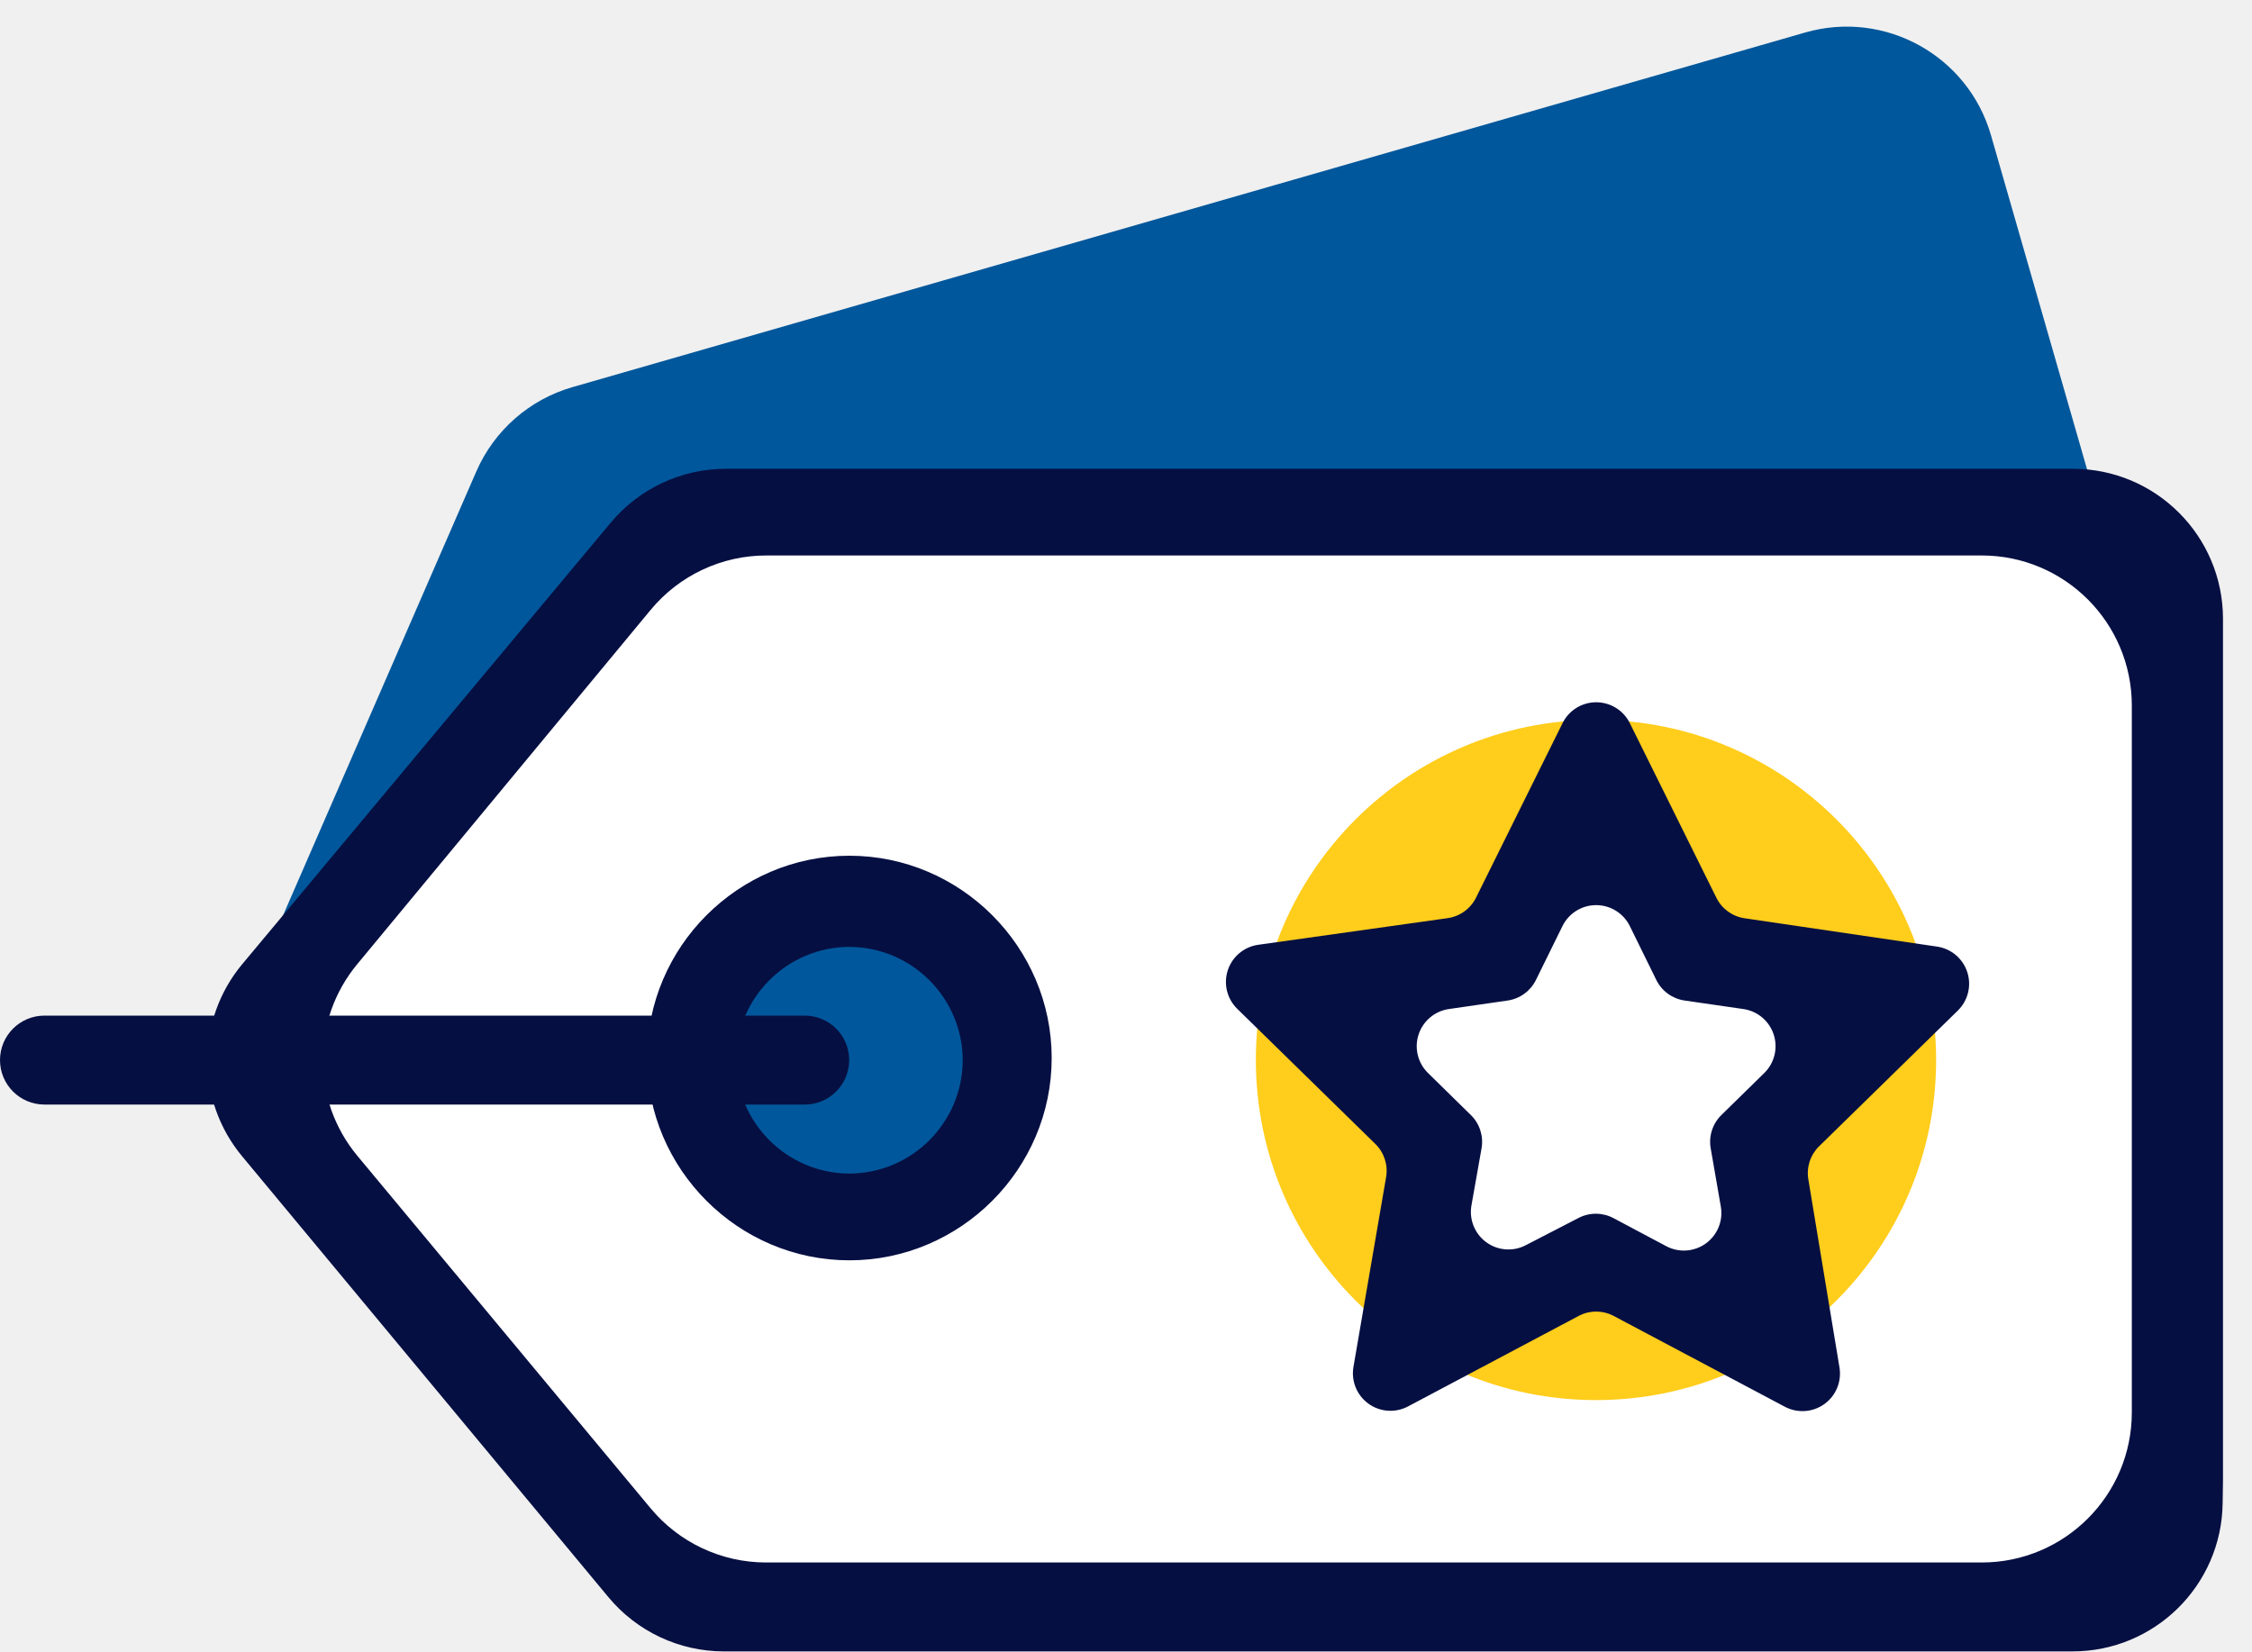
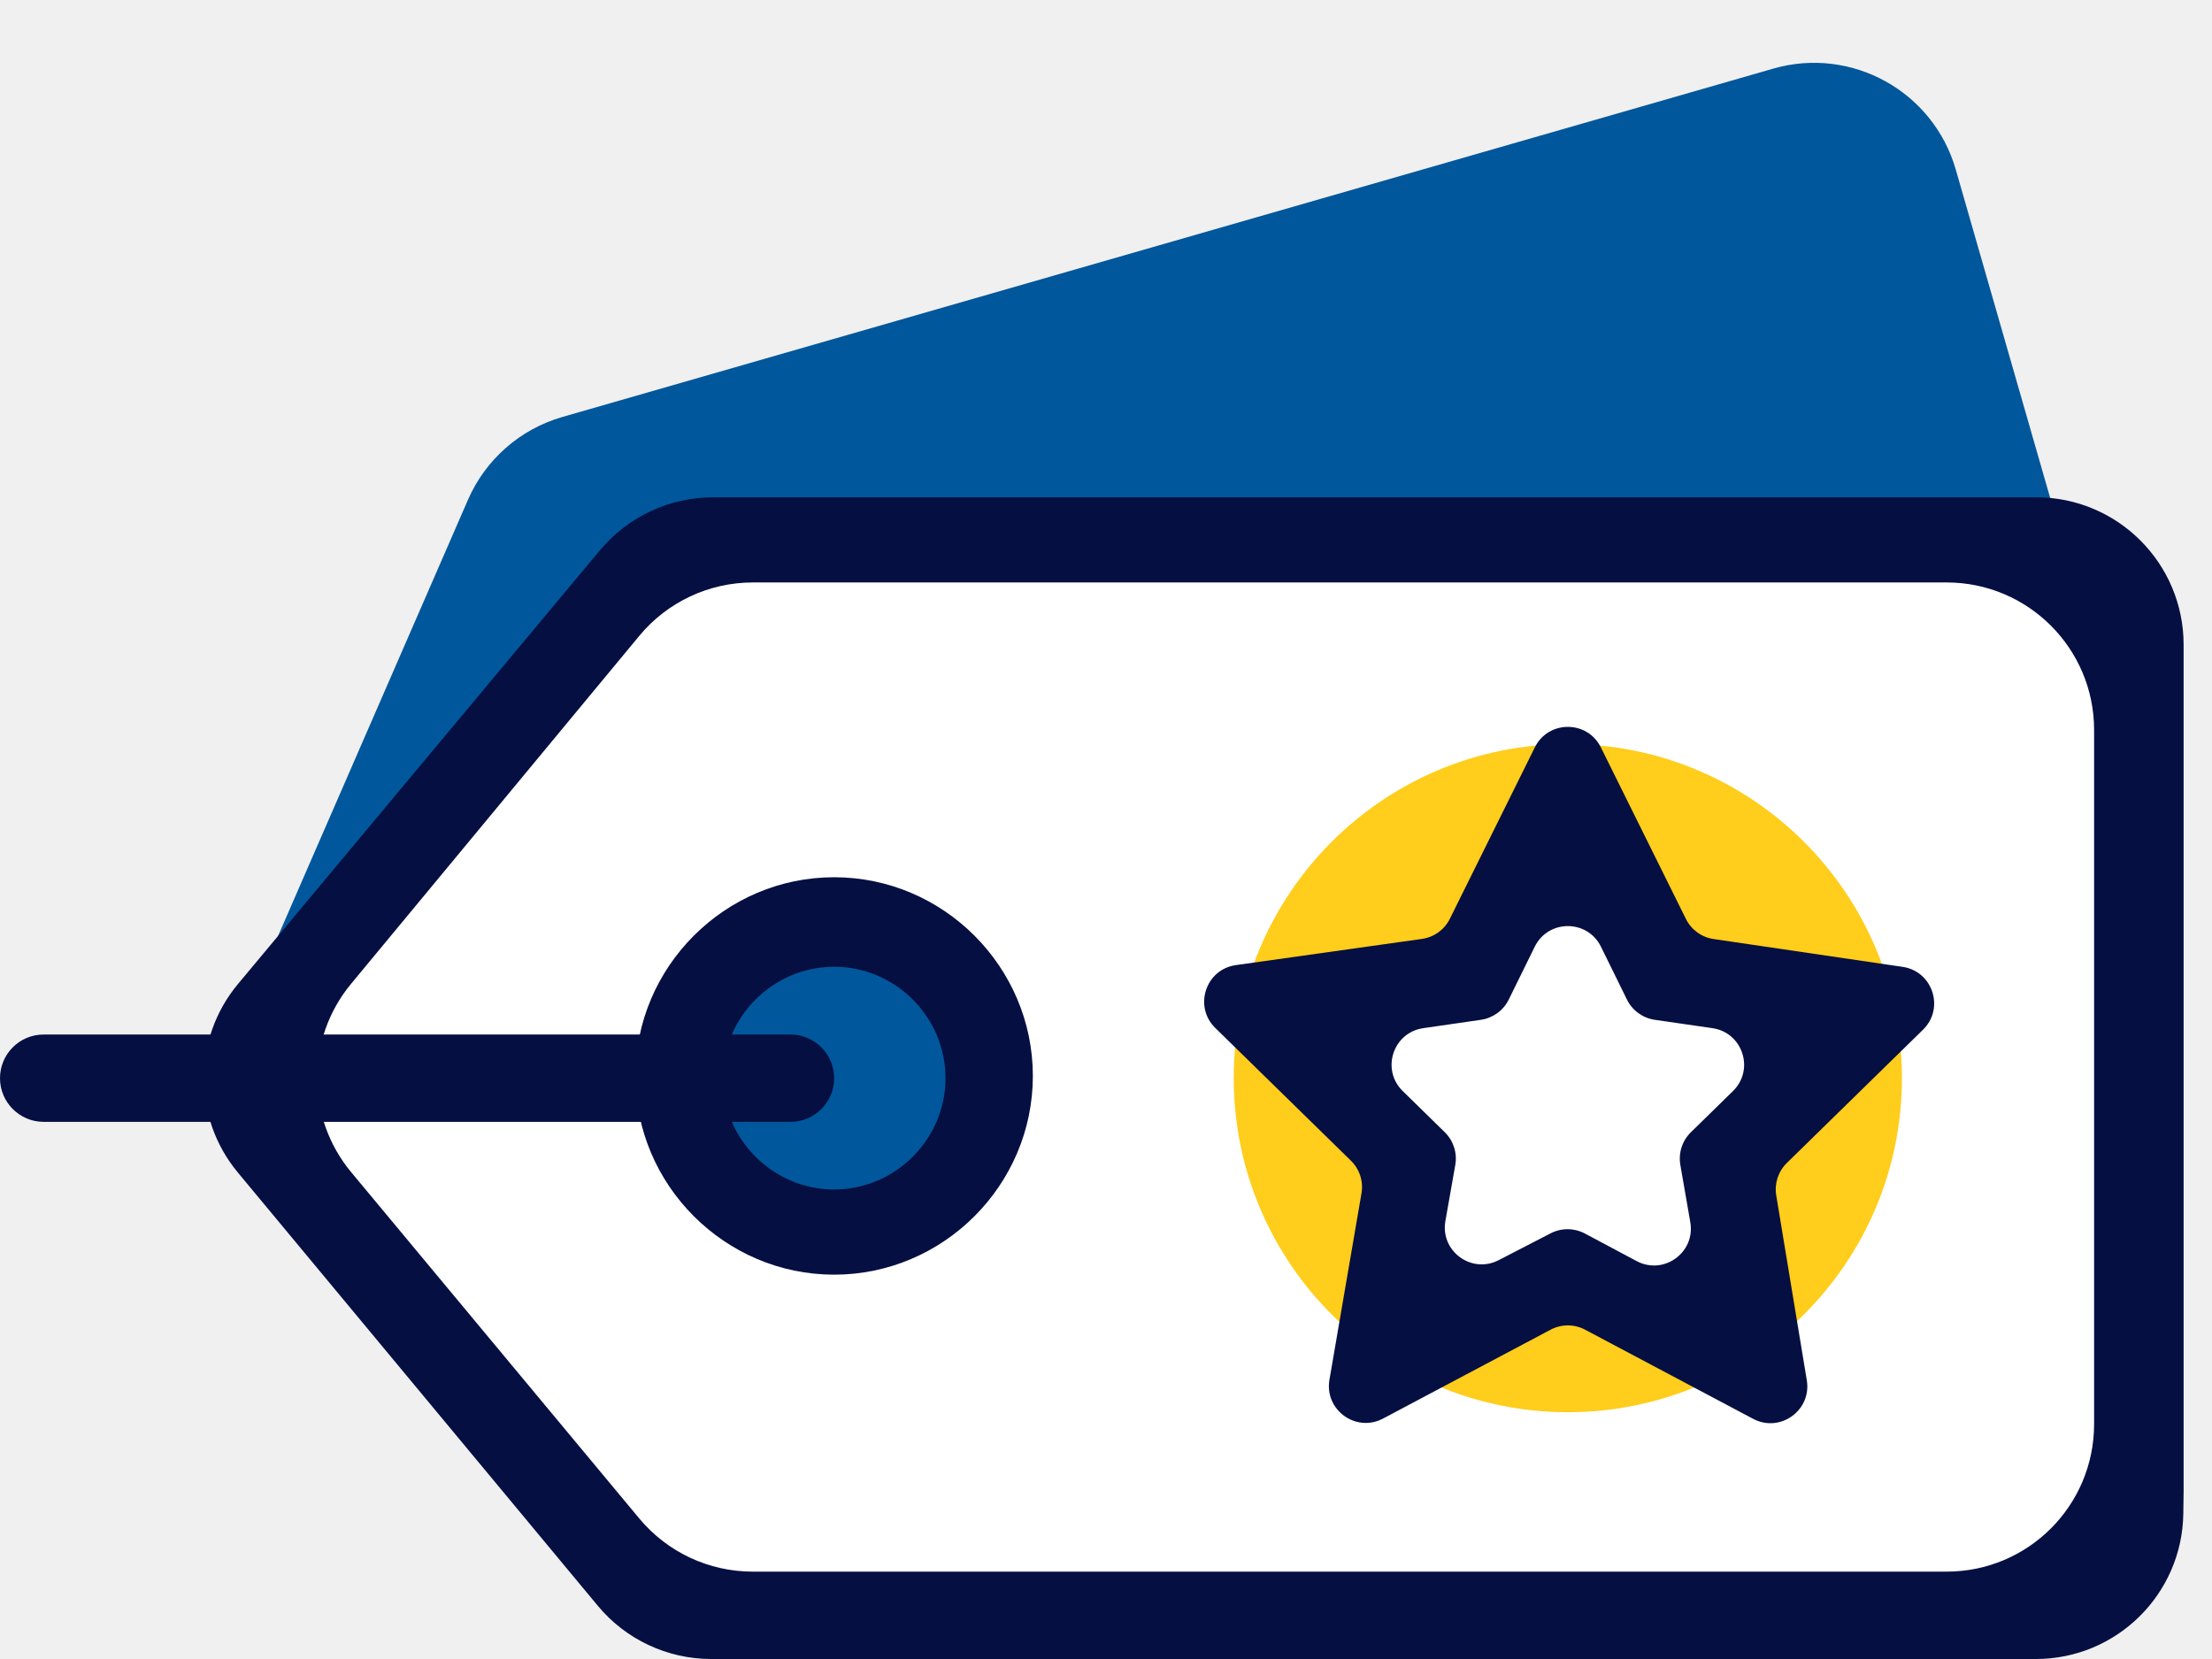
- <svg xmlns="http://www.w3.org/2000/svg" width="60" height="44" viewBox="0 0 60 44">
-   <g>
-     <g>
-       <g />
-       <g>
-         <g />
-         <g>
-           <g />
-           <g>
-             <path fill="#01579b" d="M58.892 23.934a4 4 0 0 1-2.737 4.949l-32.802 9.451a4 4 0 0 1-3.347-.529l-11.39-7.694A4 4 0 0 1 7.188 25.2l5.502-12.637a4 4 0 0 1 2.561-2.248L48.096.866a4 4 0 0 1 4.95 2.739z" />
-           </g>
-           <g>
-             <g>
-               <path fill="#fff" d="M57.982 38.81a4 4 0 0 1-4 4H19.876a4 4 0 0 1-3.073-1.439L7.99 30.795a4 4 0 0 1-.005-5.115l8.818-10.625a4 4 0 0 1 3.078-1.445h34.101a4 4 0 0 1 4 4z" />
-             </g>
-             <g>
-               <path fill="#060f42" d="M59.218 40.052a4 4 0 0 1-4 3.948H19.288a4 4 0 0 1-3.077-1.444L6.45 30.807a4 4 0 0 1 .005-5.119l9.816-11.761a4 4 0 0 1 3.07-1.437h35.886a4 4 0 0 1 4 4v22.95zm-41.882.137a4 4 0 0 0 3.075 1.442h32.387a4 4 0 0 0 4-4V18.8a4 4 0 0 0-4-4H20.416a4 4 0 0 0-3.08 1.449l-7.818 9.44a4 4 0 0 0 .005 5.109z" />
-             </g>
-           </g>
-           <g>
-             <g>
-               <path fill="#01579b" d="M22.625 32.45a4.205 4.205 0 1 0 0-8.41 4.205 4.205 0 0 0 0 8.41z" />
-             </g>
-             <g>
-               <path fill="#060f42" d="M22.63 33.58c-2.962 0-5.39-2.429-5.39-5.39 0-2.962 2.428-5.39 5.39-5.39 2.961 0 5.39 2.428 5.39 5.39 0 2.961-2.429 5.39-5.39 5.39zm0-8.352a3.033 3.033 0 0 0-3.02 3.021 3.033 3.033 0 0 0 3.02 3.02 3.033 3.033 0 0 0 3.02-3.02 3.033 3.033 0 0 0-3.02-3.02z" />
-             </g>
-           </g>
-           <g>
-             <path fill="#060f42" d="M21.441 27.06H1.185a1.185 1.185 0 1 0 0 2.37H21.44a1.185 1.185 0 0 0 0-2.37z" />
-           </g>
-           <g>
-             <path fill="#ffcd1b" d="M42.522 37.304a9.062 9.062 0 1 0 0-18.124 9.062 9.062 0 0 0 0 18.124z" />
-           </g>
-           <g>
-             <g>
-               <path fill="#fff" d="M42.53 20.13l2.605 5.33 5.864.83-4.265 4.146 1.007 5.864-5.212-2.784-5.271 2.784 1.007-5.864L34 26.29l5.864-.83z" />
-             </g>
-             <g>
-               <path fill="#060f42" d="M49.009 36.434a1 1 0 0 1-1.456 1.047l-4.558-2.418a1 1 0 0 0-.937 0l-4.544 2.41a1 1 0 0 1-1.454-1.053l.87-5.057a1 1 0 0 0-.287-.884l-3.68-3.601a1 1 0 0 1 .56-1.705l5.046-.71a1 1 0 0 0 .757-.546l2.305-4.65a1 1 0 0 1 1.792 0l2.307 4.654a1 1 0 0 0 .75.545l5.128.755a1 1 0 0 1 .554 1.705l-3.695 3.615a1 1 0 0 0-.288.878zM42.06 32.45a1 1 0 0 1 .928.006l1.405.747a1 1 0 0 0 1.455-1.054l-.27-1.554a1 1 0 0 1 .285-.886l1.143-1.12a1 1 0 0 0-.557-1.704l-1.566-.227a1 1 0 0 1-.754-.548l-.706-1.436a1 1 0 0 0-1.794 0l-.707 1.436a1 1 0 0 1-.754.548l-1.566.227a1 1 0 0 0-.556 1.704l1.142 1.12a1 1 0 0 1 .285.887l-.269 1.52a1 1 0 0 0 1.444 1.063z" />
-             </g>
-           </g>
-         </g>
-       </g>
-     </g>
+ <svg xmlns="http://www.w3.org/2000/svg" width="60" height="45" viewBox="0 0 60 45" fill="none">
+   <g clip-path="url(#clip0_47:6974)">
+     <path d="M58.895 24.929C59.505 27.051 58.28 29.266 56.158 29.878L23.356 39.329C22.217 39.657 20.992 39.463 20.01 38.8L8.62 31.106C7.022 30.027 6.421 27.962 7.191 26.195L12.693 13.558C13.169 12.464 14.108 11.64 15.255 11.31L48.1 1.861C50.223 1.25 52.439 2.476 53.05 4.6L58.895 24.929Z" fill="#01579B" />
+     <path d="M57.987 39.815C57.987 42.024 56.196 43.815 53.987 43.815H19.88C18.693 43.815 17.567 43.287 16.807 42.375L7.994 31.8C6.76 30.319 6.758 28.168 7.989 26.684L16.807 16.06C17.567 15.144 18.695 14.614 19.885 14.614H53.987C56.196 14.614 57.987 16.405 57.987 18.614V39.815Z" fill="white" />
+     <path d="M59.222 41.052C59.194 43.24 57.412 45 55.223 45H19.291C18.102 45 16.974 44.471 16.215 43.556L6.453 31.806C5.22 30.322 5.222 28.169 6.458 26.687L16.274 14.926C17.034 14.016 18.159 13.489 19.345 13.489H55.23C57.44 13.489 59.23 15.28 59.23 17.489V40.439L59.222 41.052ZM17.34 41.188C18.1 42.102 19.227 42.63 20.415 42.63H52.802C55.011 42.63 56.802 40.84 56.802 38.63V19.799C56.802 17.59 55.011 15.799 52.802 15.799H20.42C19.229 15.799 18.1 16.33 17.34 17.248L9.522 26.687C8.294 28.17 8.296 30.317 9.527 31.797L17.34 41.188Z" fill="#060F42" />
+     <path d="M22.626 33.45C24.949 33.45 26.832 31.567 26.832 29.244C26.832 26.922 24.949 25.039 22.626 25.039C20.304 25.039 18.421 26.922 18.421 29.244C18.421 31.567 20.304 33.45 22.626 33.45Z" fill="#01579B" />
+     <path d="M22.626 34.575C19.665 34.575 17.236 32.146 17.236 29.185C17.236 26.223 19.665 23.795 22.626 23.795C25.588 23.795 28.016 26.223 28.016 29.185C28.016 32.146 25.588 34.575 22.626 34.575ZM22.626 26.223C20.968 26.223 19.605 27.586 19.605 29.244C19.605 30.902 20.968 32.265 22.626 32.265C24.285 32.265 25.647 30.902 25.647 29.244C25.647 27.586 24.285 26.223 22.626 26.223Z" fill="#060F42" />
+     <path d="M21.441 28.061H1.185C0.53 28.061 0 28.591 0 29.245C0 29.899 0.53 30.43 1.185 30.43H21.441C22.096 30.43 22.626 29.899 22.626 29.245C22.626 28.591 22.096 28.061 21.441 28.061Z" fill="#060F42" />
+     <path d="M42.527 38.306C47.532 38.306 51.589 34.249 51.589 29.244C51.589 24.239 47.532 20.182 42.527 20.182C37.522 20.182 33.465 24.239 33.465 29.244C33.465 34.249 37.522 38.306 42.527 38.306Z" fill="#FFCD1B" />
+     <path d="M42.527 21.13L45.133 26.461L50.997 27.29L46.733 31.436L47.739 37.3L42.527 34.516L37.256 37.3L38.263 31.436L33.998 27.29L39.862 26.461L42.527 21.13Z" fill="white" />
+     <path d="M49.009 37.439C49.144 38.256 48.285 38.873 47.554 38.486L42.996 36.068C42.703 35.912 42.352 35.912 42.059 36.068L37.515 38.478C36.781 38.867 35.92 38.244 36.061 37.425L36.93 32.368C36.986 32.044 36.879 31.714 36.644 31.484L32.964 27.883C32.371 27.302 32.702 26.293 33.524 26.178L38.57 25.468C38.897 25.422 39.18 25.218 39.327 24.922L41.632 20.272C41.999 19.531 43.056 19.531 43.423 20.272L45.73 24.926C45.876 25.22 46.156 25.423 46.481 25.471L51.609 26.226C52.427 26.347 52.753 27.352 52.162 27.93L48.467 31.546C48.234 31.774 48.127 32.102 48.18 32.424L49.009 37.439ZM42.062 33.453C42.353 33.303 42.7 33.305 42.99 33.459L44.394 34.207C45.129 34.598 45.992 33.973 45.849 33.153L45.579 31.599C45.523 31.274 45.629 30.943 45.864 30.713L47.008 29.593C47.599 29.013 47.27 28.008 46.451 27.889L44.885 27.662C44.559 27.614 44.277 27.41 44.131 27.114L43.425 25.678C43.058 24.934 41.997 24.934 41.63 25.678L40.924 27.114C40.778 27.41 40.496 27.614 40.17 27.662L38.604 27.889C37.785 28.008 37.456 29.013 38.047 29.593L39.19 30.712C39.425 30.943 39.532 31.275 39.474 31.6L39.206 33.12C39.062 33.935 39.914 34.562 40.65 34.182L42.062 33.453Z" fill="#060F42" />
  </g>
+   <defs>
+     <clipPath id="clip0_47:6974">
+       <rect width="60" height="44.245" fill="white" transform="translate(0 0.754883)" />
+     </clipPath>
+   </defs>
</svg>
